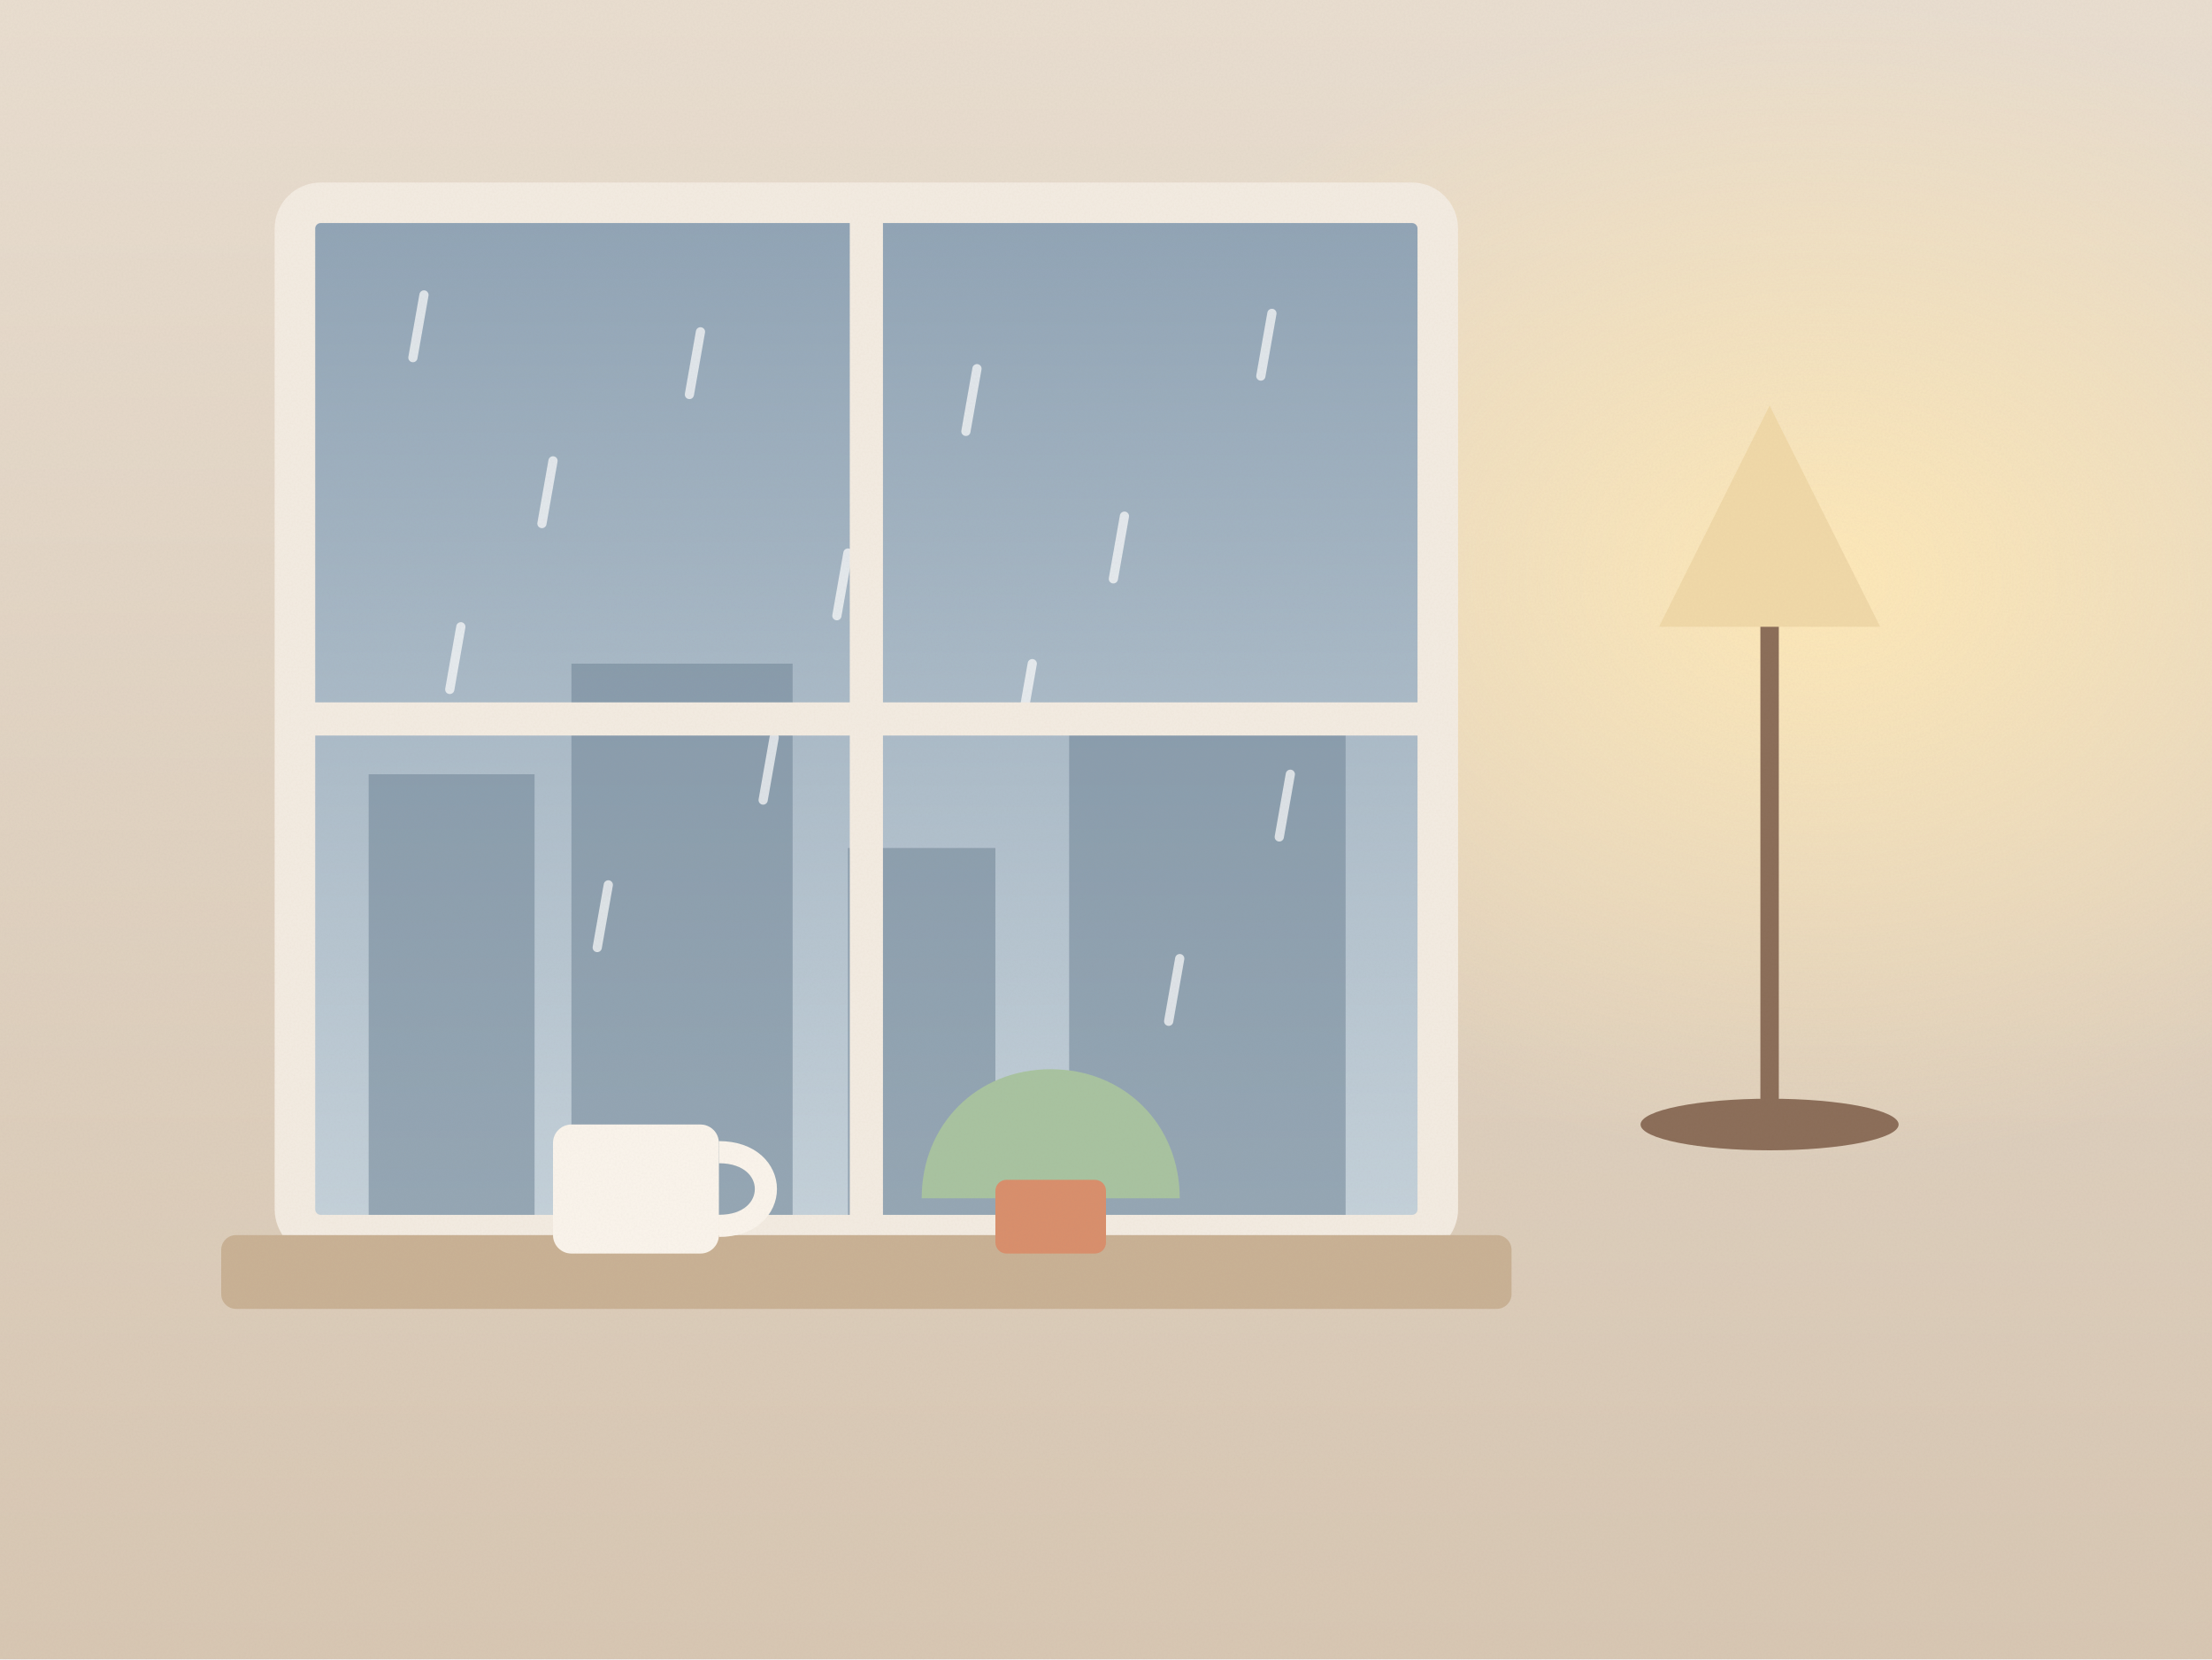
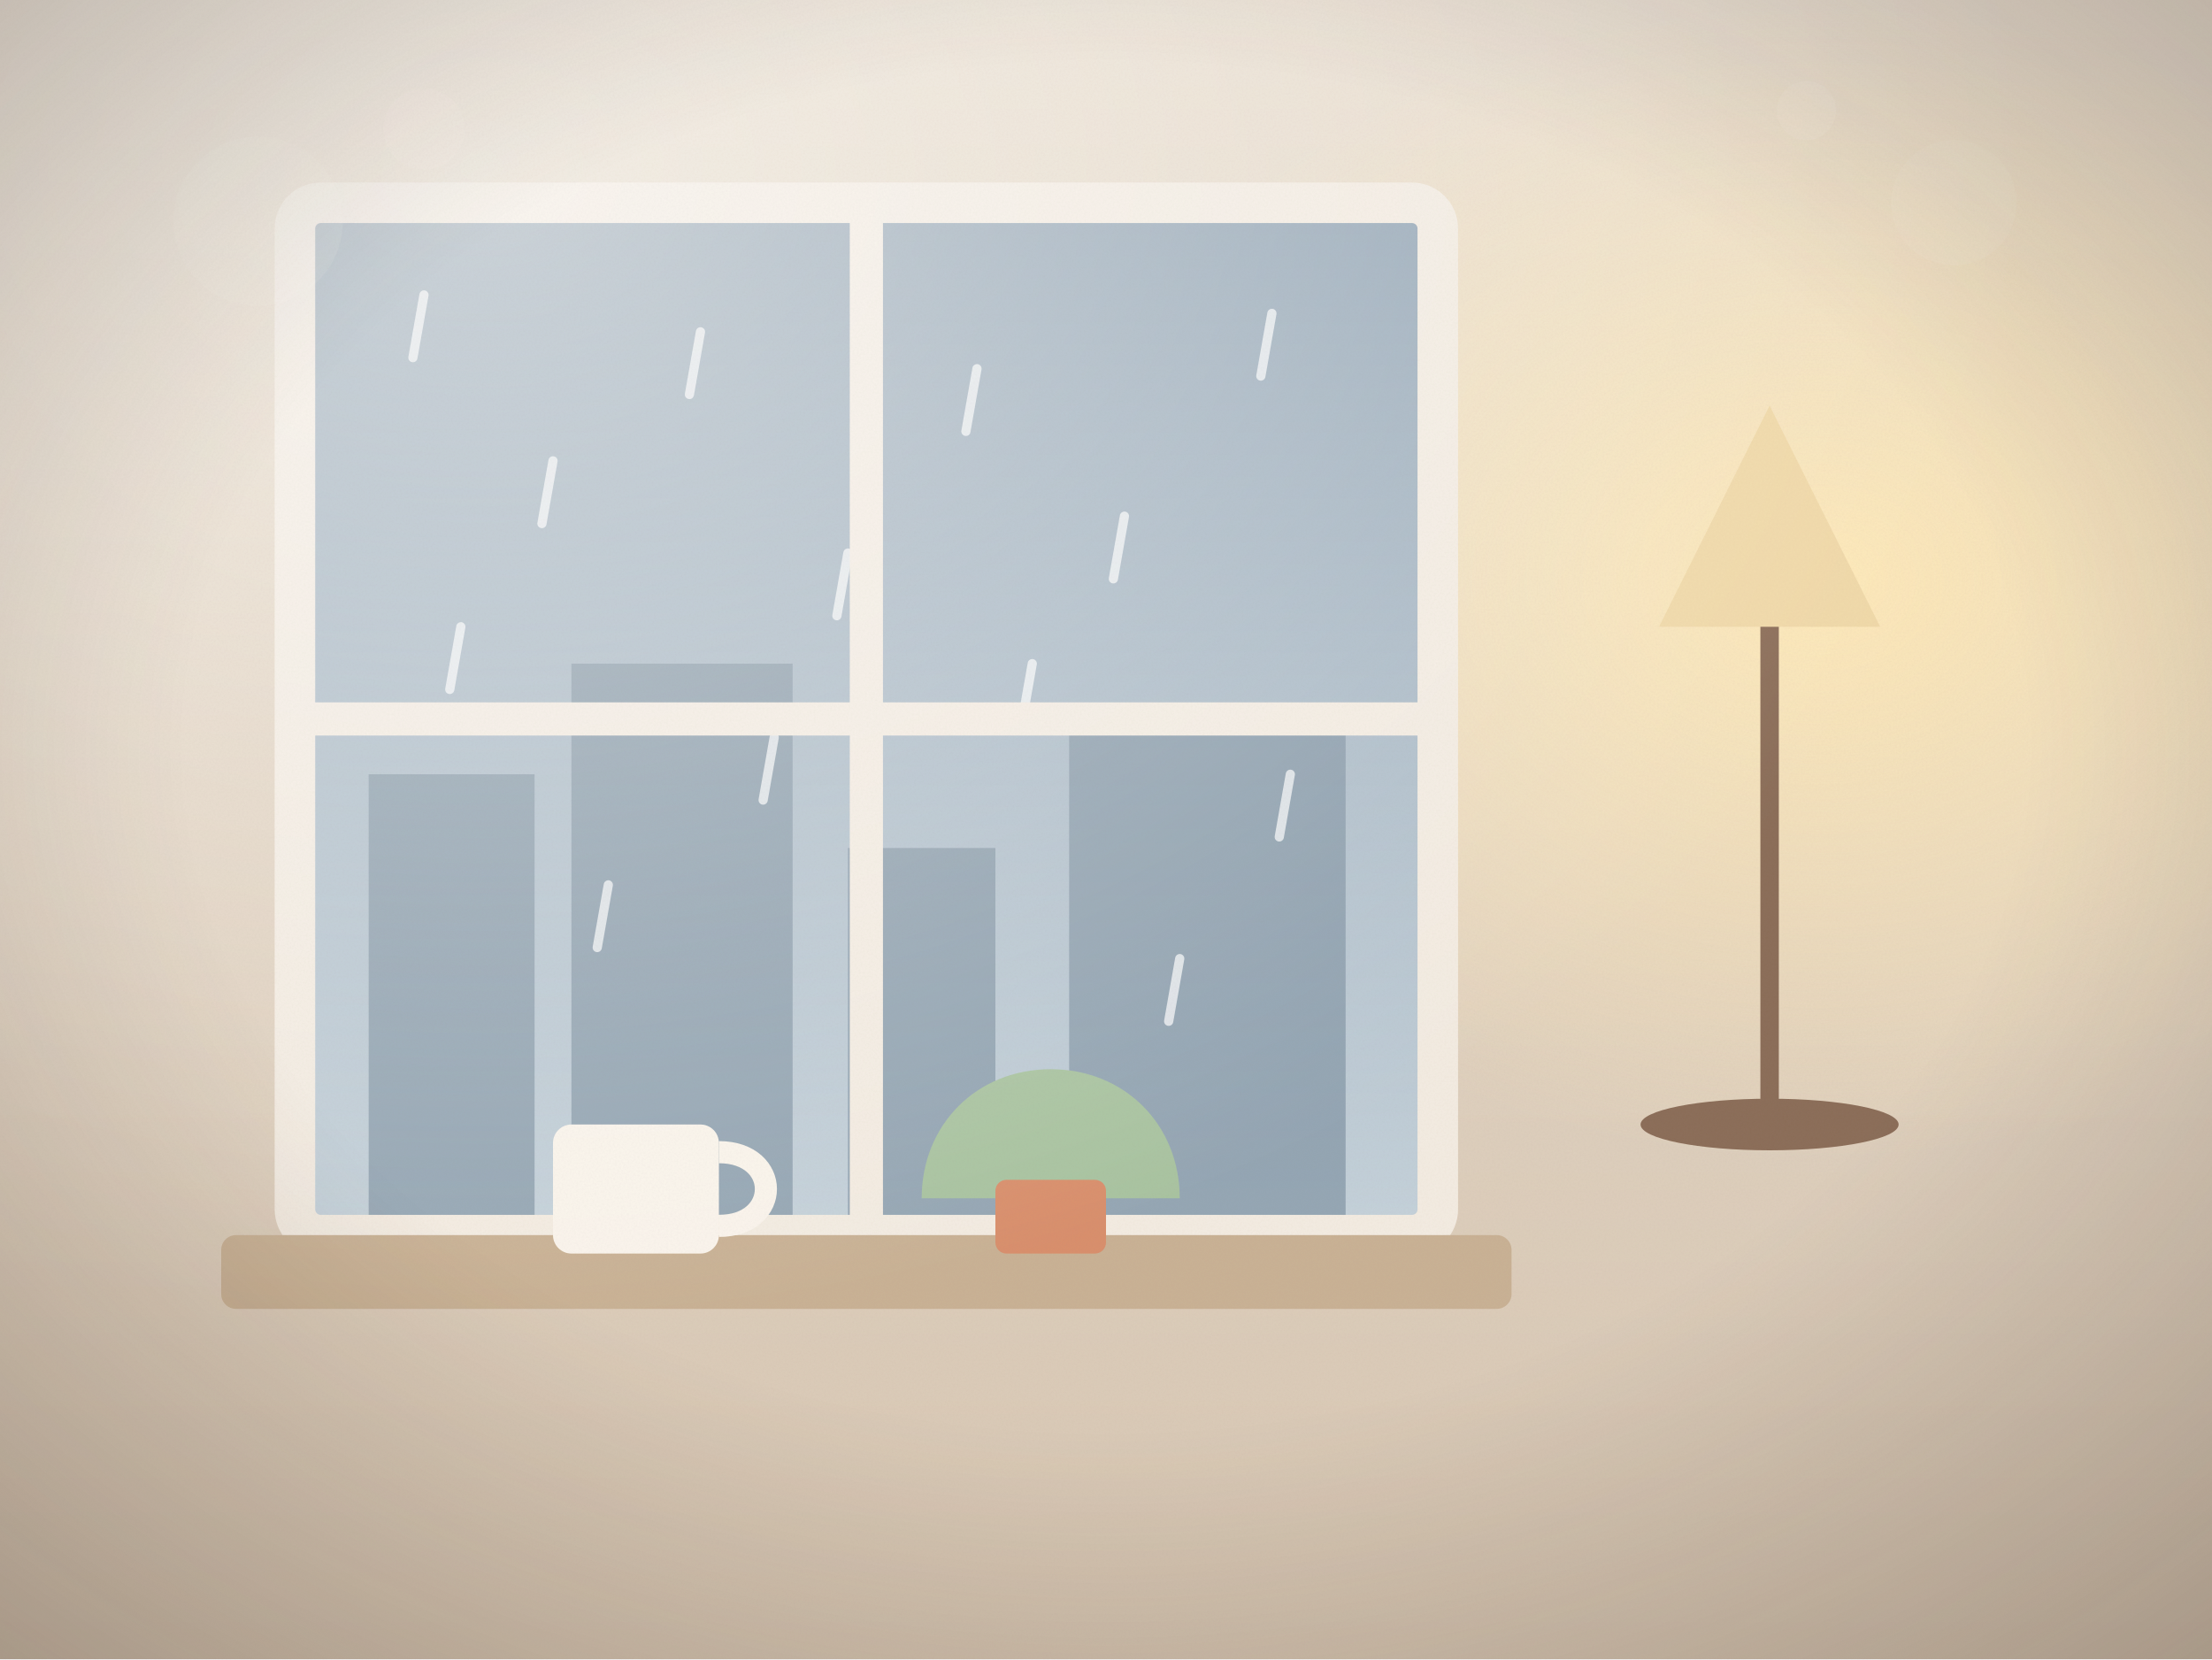
<svg xmlns="http://www.w3.org/2000/svg" viewBox="0 0 1200 900" width="1200" height="900">
  <defs>
    <linearGradient id="out" x1="0" y1="0" x2="0" y2="1">
      <stop offset="0" stop-color="#8FA3B5" />
      <stop offset="1" stop-color="#C5D2DB" />
    </linearGradient>
    <linearGradient id="wall" x1="0" y1="0" x2="0" y2="1">
      <stop offset="0" stop-color="#E9DED0" />
      <stop offset="1" stop-color="#D8C7B3" />
    </linearGradient>
    <radialGradient id="lamp" cx="0.82" cy="0.35" r="0.35">
      <stop offset="0" stop-color="#FFE9B8" />
      <stop offset="1" stop-color="#FFE9B800" />
    </radialGradient>
    <filter id="grain">
      <feTurbulence type="fractalNoise" baseFrequency=".9" numOctaves="2" stitchTiles="stitch" />
      <feColorMatrix values="0 0 0 0 .35  0 0 0 0 .3  0 0 0 0 .25  0 0 0 .07 0" />
    </filter>
+     <radialGradient id="vignette" cx=".5" cy=".45" r=".75">
+       <stop offset=".55" stop-color="#2a1d14" stop-opacity="0" />
+       <stop offset="1" stop-color="#2a1d14" stop-opacity=".28" />
+     </radialGradient>
+     <radialGradient id="sheen" cx=".22" cy=".1" r=".7">
+       <stop offset="0" stop-color="#fff8e8" stop-opacity=".55" />
+       <stop offset="1" stop-color="#fff8e8" stop-opacity="0" />
+     </radialGradient>
  </defs>
  <rect width="1200" height="900" fill="url(#wall)" />
  <rect width="1200" height="900" fill="url(#lamp)" />
  <rect x="160" y="110" width="620" height="560" rx="14" fill="url(#out)" />
  <g fill="#6E8396" opacity=".55">
    <rect x="200" y="420" width="90" height="250" />
    <rect x="310" y="360" width="120" height="310" />
    <rect x="460" y="460" width="80" height="210" />
    <rect x="580" y="390" width="150" height="280" />
  </g>
  <g stroke="#FFFFFF" stroke-opacity=".7" stroke-width="5" stroke-linecap="round">
    <path d="M230 160l-6 34" />
    <path d="M300 250l-6 34" />
    <path d="M380 180l-6 34" />
    <path d="M460 300l-6 34" />
    <path d="M530 200l-6 34" />
    <path d="M610 280l-6 34" />
    <path d="M690 170l-6 34" />
    <path d="M250 340l-6 34" />
    <path d="M420 400l-6 34" />
    <path d="M560 360l-6 34" />
    <path d="M700 420l-6 34" />
    <path d="M330 480l-6 34" />
    <path d="M640 520l-6 34" />
  </g>
  <path d="M160 390h620M470 110v560" stroke="#F4ECE2" stroke-width="18" />
  <rect x="160" y="110" width="620" height="560" rx="14" fill="none" stroke="#F4ECE2" stroke-width="22" />
  <rect x="120" y="670" width="700" height="40" rx="8" fill="#C9B194" />
  <path d="M960 220l-60 120h120z" fill="#F1D9A8" />
  <rect x="955" y="340" width="10" height="260" fill="#8A6C57" />
  <ellipse cx="960" cy="610" rx="70" ry="14" fill="#8A6C57" />
  <rect x="300" y="610" width="90" height="70" rx="10" fill="#FBF5EC" />
  <path d="M390 625c34 0 34 40 0 40" fill="none" stroke="#FBF5EC" stroke-width="12" />
  <path d="M500 650c0-40 30-70 70-70s70 30 70 70z" fill="#A8C3A0" />
  <rect x="540" y="640" width="60" height="40" rx="6" fill="#D98E6B" />
+   <rect width="1200" height="900" fill="url(#sheen)" style="mix-blend-mode:screen" />
+   <circle cx="140" cy="120" r="46" fill="#fffaf0" opacity="0.1" />
+   <circle cx="230" cy="70" r="22" fill="#fffaf0" opacity="0.14" />
+   <circle cx="1060" cy="110" r="34" fill="#fffaf0" opacity="0.08" />
+   <circle cx="980" cy="60" r="16" fill="#fffaf0" opacity="0.12" />
+   <rect width="1200" height="900" fill="url(#vignette)" />
  <rect width="1200" height="900" filter="url(#grain)" />
</svg>
